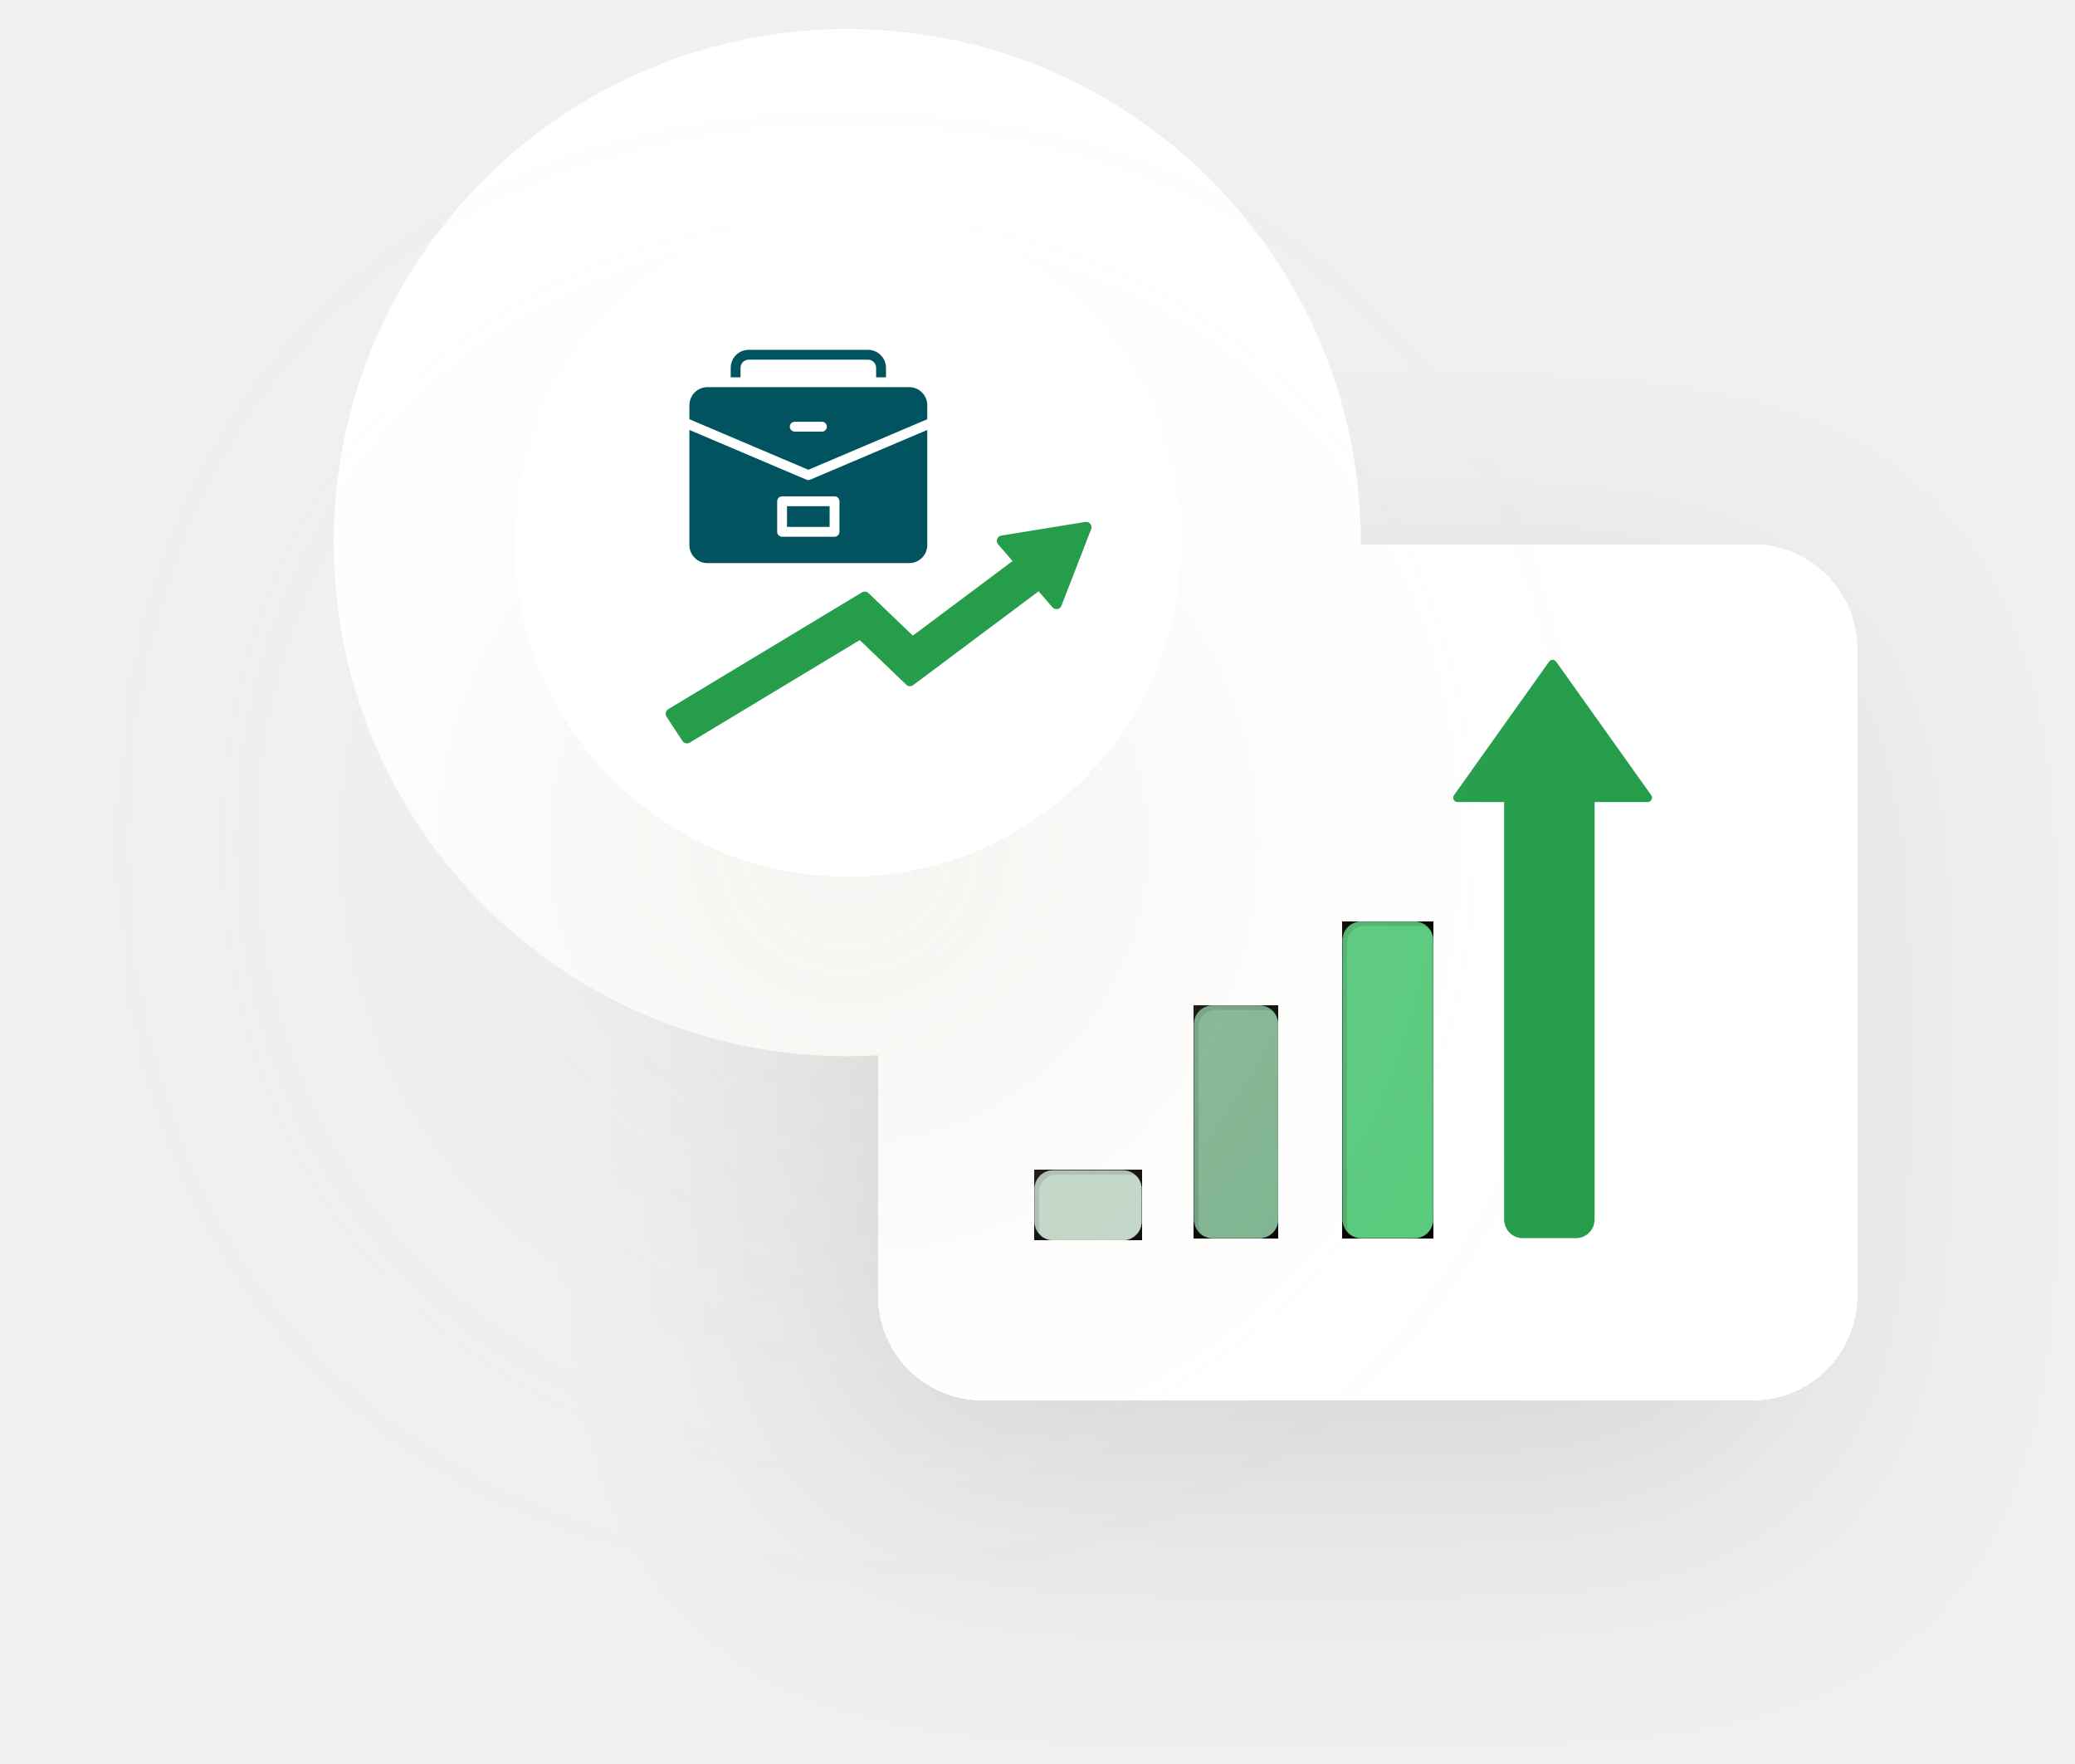
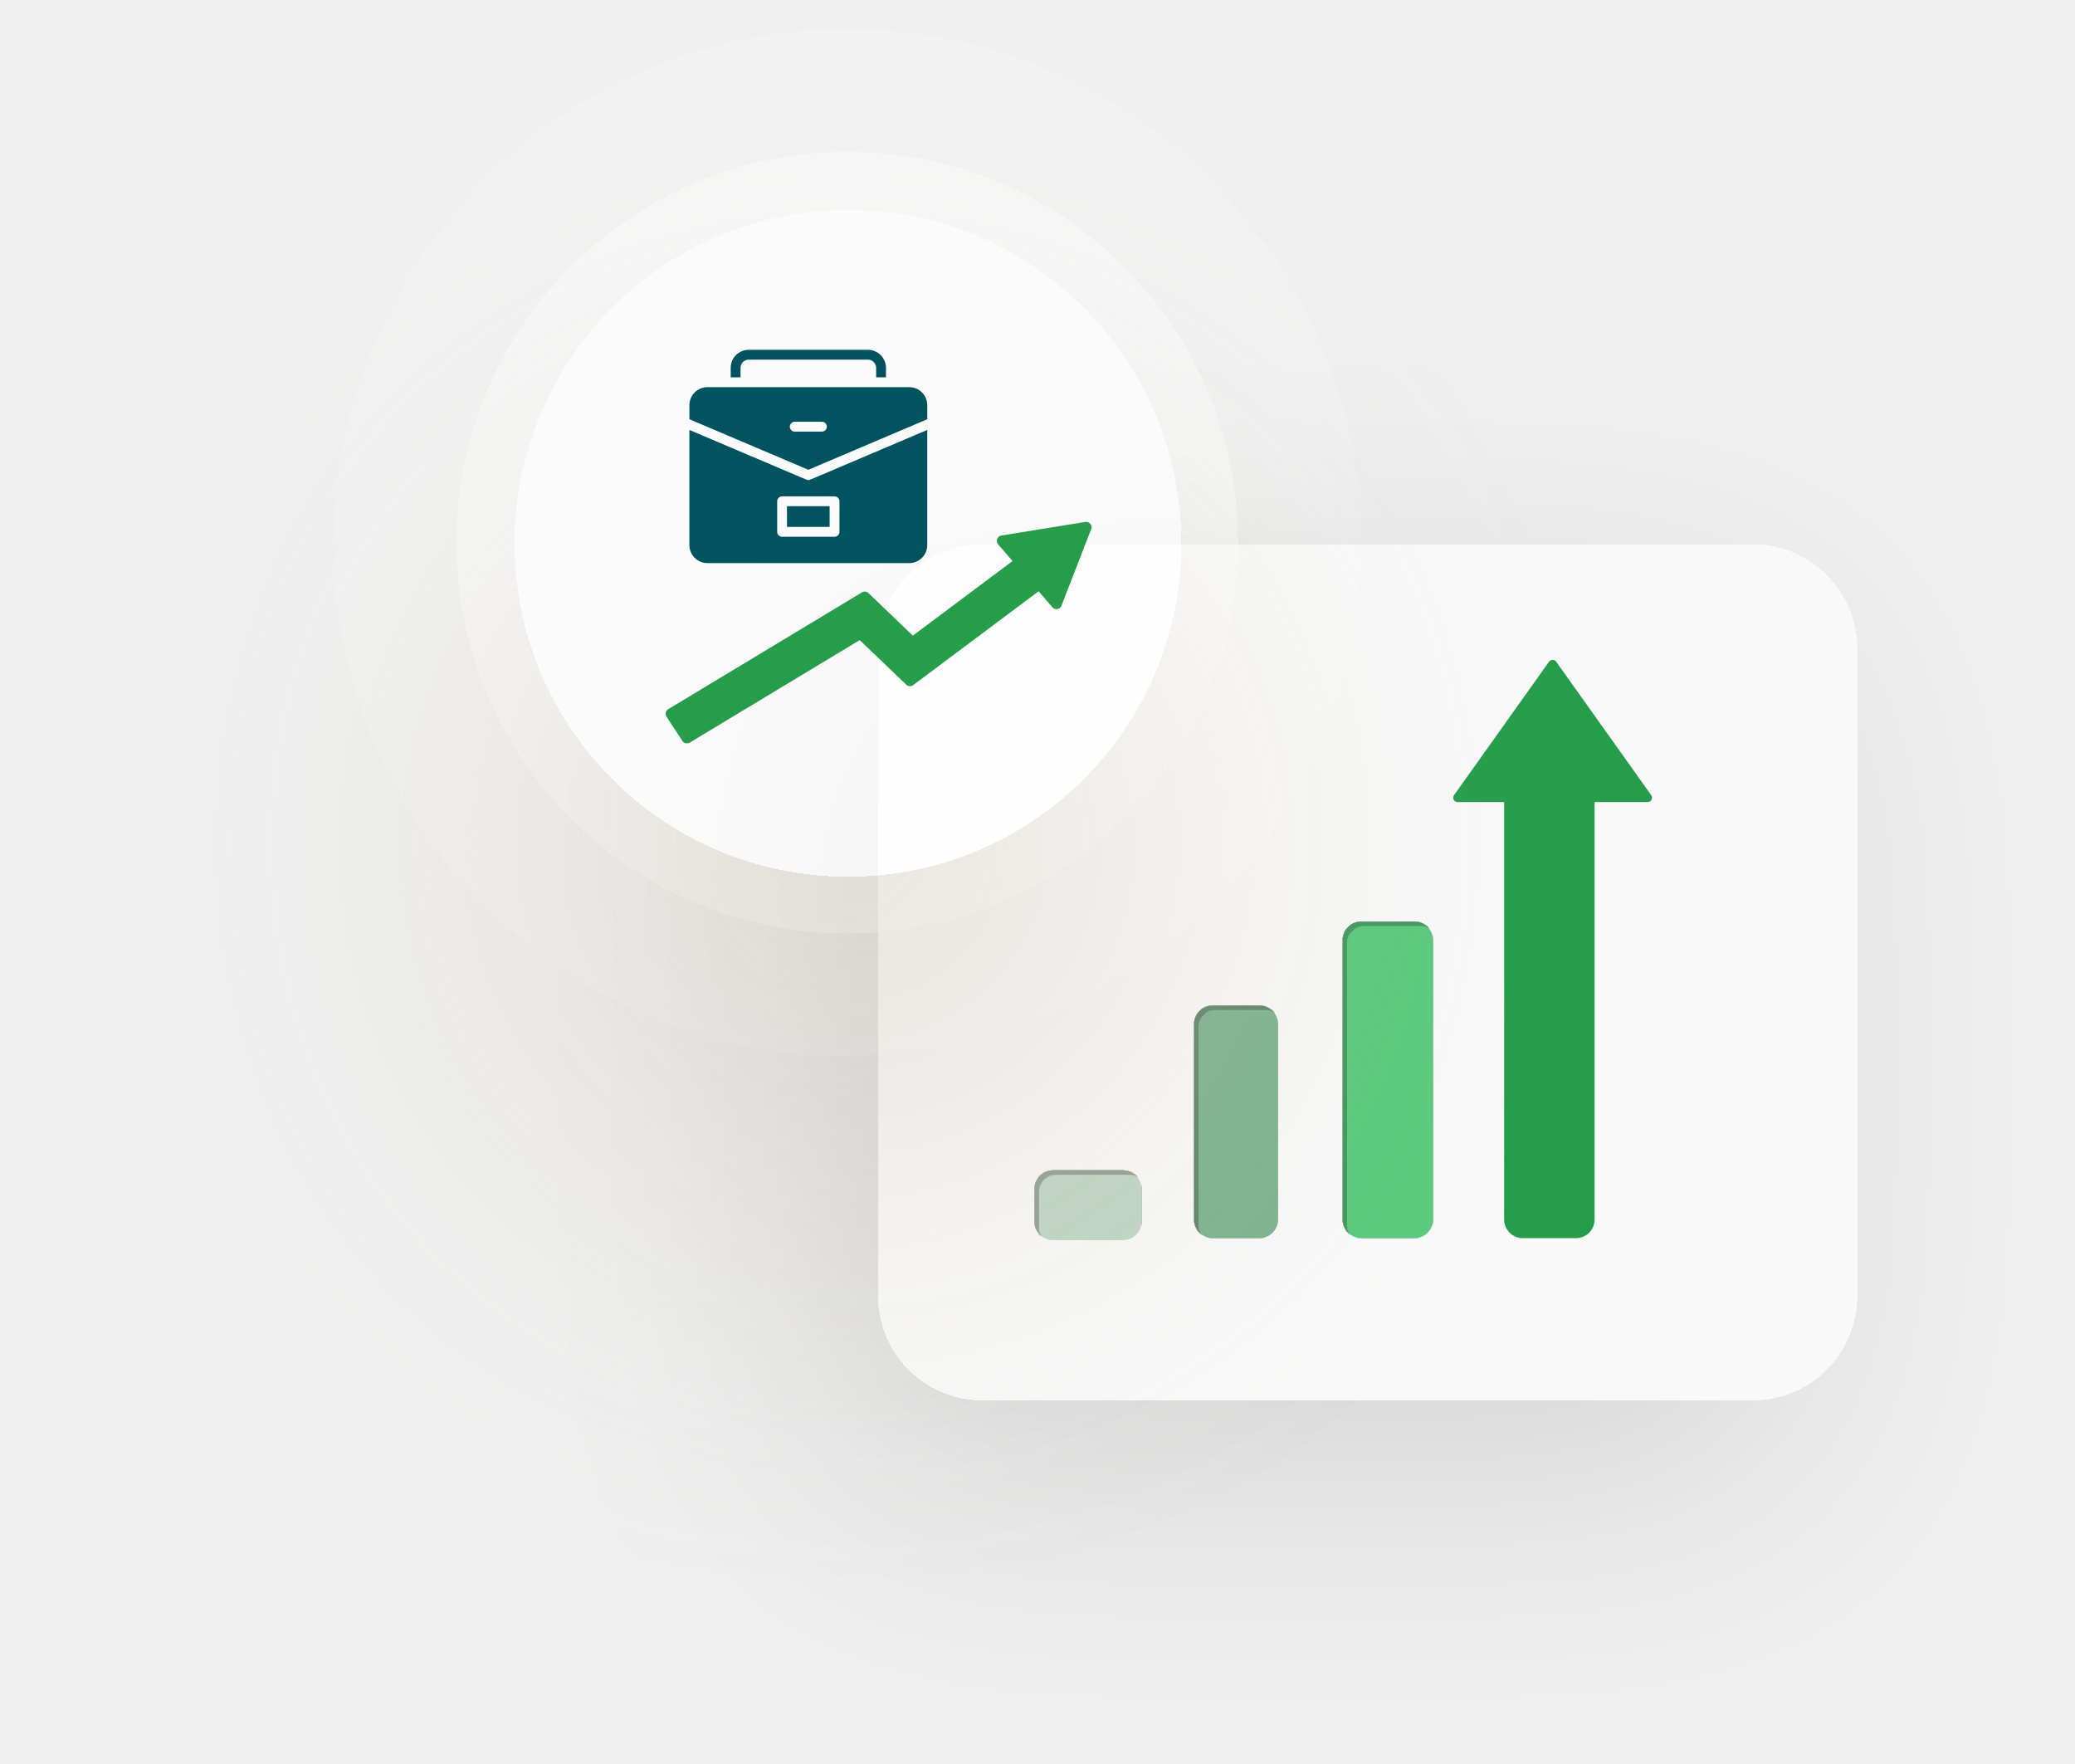
<svg xmlns="http://www.w3.org/2000/svg" width="286" height="243" viewBox="0 0 286 243" fill="none">
-   <g filter="url(#filter0_bd_440_2475)">
-     <rect x="121" y="75" width="135" height="118" rx="14.421" fill="white" fillOpacity="0.63" shape-rendering="crispEdges" />
+   <g filter="url(#filter0_bd_2002_106)">
+     <rect x="121" y="75" width="135" height="118" rx="14.421" fill="white" fill-opacity="0.63" shape-rendering="crispEdges" />
  </g>
-   <g filter="url(#filter1_i_440_2475)">
+   <g filter="url(#filter1_i_2002_106)">
    <rect x="164.584" y="138.579" width="11.575" height="32.053" rx="2.564" fill="#7DB38E" />
  </g>
-   <g filter="url(#filter2_i_440_2475)">
+   <g filter="url(#filter2_i_2002_106)">
    <rect x="142.602" y="161.294" width="14.742" height="9.614" rx="2.564" fill="#BFD6C7" />
  </g>
-   <g filter="url(#filter3_i_440_2475)">
+   <g filter="url(#filter3_i_2002_106)">
    <rect x="185.062" y="127.004" width="12.465" height="43.627" rx="2.564" fill="#59CA7C" />
  </g>
-   <path fillRule="evenodd" clipRule="evenodd" d="M214.487 91.188C214.248 90.852 213.748 90.852 213.509 91.188L200.409 109.584C200.126 109.982 200.41 110.534 200.899 110.534H207.32V168.068C207.32 169.484 208.468 170.631 209.884 170.631H217.221C218.637 170.631 219.785 169.484 219.785 168.068V110.534H227.097C227.586 110.534 227.87 109.982 227.587 109.584L214.487 91.188Z" fill="#259D4A" />
-   <circle cx="116.783" cy="74.783" r="70.783" fill="white" fillOpacity="0.11" />
-   <circle cx="116.782" cy="74.783" r="53.866" fill="white" fillOpacity="0.37" />
-   <g filter="url(#filter4_bd_440_2475)">
-     <circle cx="116.88" cy="74.88" r="45.95" fill="white" fillOpacity="0.52" shape-rendering="crispEdges" />
+   <path fill-rule="evenodd" clip-rule="evenodd" d="M214.487 91.188C214.248 90.852 213.748 90.852 213.509 91.188L200.409 109.584C200.126 109.982 200.41 110.534 200.899 110.534H207.32V168.068C207.32 169.484 208.467 170.631 209.883 170.631H217.221C218.637 170.631 219.784 169.484 219.784 168.068V110.534H227.097C227.586 110.534 227.87 109.982 227.587 109.584L214.487 91.188Z" fill="#259D4A" />
+   <circle cx="116.783" cy="74.783" r="70.783" fill="white" fill-opacity="0.11" />
+   <circle cx="116.782" cy="74.783" r="53.866" fill="white" fill-opacity="0.37" />
+   <g filter="url(#filter4_bd_2002_106)">
+     <circle cx="116.88" cy="74.88" r="45.95" fill="white" fill-opacity="0.52" shape-rendering="crispEdges" />
  </g>
-   <path d="M150.279 72.194C150.112 71.989 149.847 71.881 149.586 71.93L138.015 73.804C137.751 73.846 137.53 74.03 137.439 74.28C137.348 74.532 137.399 74.814 137.575 75.017L139.561 77.319L125.82 87.599L119.702 81.735C119.46 81.505 119.093 81.463 118.808 81.636L92.108 97.734C91.935 97.837 91.813 98.007 91.768 98.203C91.724 98.399 91.761 98.605 91.871 98.773L94.061 102.115C94.203 102.331 94.439 102.449 94.681 102.449C94.811 102.449 94.943 102.414 95.062 102.342L118.498 88.212L124.911 94.358C125.172 94.609 125.577 94.632 125.866 94.416L143.152 81.485L145.051 83.688C145.221 83.885 145.483 83.98 145.737 83.935C145.992 83.89 146.207 83.715 146.301 83.473L150.393 72.928C150.489 72.68 150.446 72.4 150.279 72.194L150.279 72.194Z" fill="#259D4A" />
+   <path d="M150.279 72.194C150.112 71.989 149.847 71.881 149.586 71.93L138.015 73.804C137.751 73.846 137.53 74.03 137.439 74.28C137.348 74.532 137.399 74.814 137.575 75.017L139.561 77.319L125.82 87.599L119.702 81.735C119.46 81.505 119.093 81.463 118.808 81.636L92.108 97.734C91.935 97.837 91.813 98.007 91.768 98.203C91.724 98.399 91.761 98.605 91.871 98.773L94.061 102.114C94.203 102.331 94.439 102.449 94.681 102.449C94.811 102.449 94.943 102.414 95.062 102.342L118.498 88.212L124.911 94.358C125.172 94.609 125.577 94.632 125.866 94.416L143.152 81.485L145.051 83.688C145.221 83.885 145.483 83.98 145.737 83.935C145.992 83.89 146.207 83.715 146.301 83.473L150.393 72.928C150.489 72.68 150.446 72.4 150.279 72.194L150.279 72.194Z" fill="#259D4A" />
  <path d="M108.473 69.759H114.348V72.611H108.473V69.759Z" fill="#00535F" />
  <path d="M127.807 57.777V55.839C127.807 54.469 126.691 53.354 125.321 53.354H97.509C96.139 53.354 95.023 54.469 95.023 55.839V57.776L111.415 64.74L127.806 57.776L127.807 57.777ZM108.86 58.802C108.86 58.428 109.164 58.124 109.538 58.124H113.291C113.666 58.124 113.969 58.428 113.969 58.802C113.969 59.176 113.666 59.48 113.291 59.48H109.538C109.164 59.48 108.86 59.176 108.86 58.802Z" fill="#00535F" />
  <path d="M97.505 77.603H125.318C126.689 77.603 127.804 76.488 127.804 75.118V59.252L111.677 66.103C111.592 66.14 111.501 66.157 111.412 66.157C111.323 66.157 111.232 66.139 111.148 66.103L95.019 59.252V75.118C95.019 76.488 96.135 77.603 97.505 77.603ZM107.118 69.085C107.118 68.71 107.422 68.407 107.796 68.407H115.027C115.401 68.407 115.704 68.71 115.704 69.085V73.292C115.704 73.666 115.401 73.97 115.027 73.97H107.796C107.422 73.97 107.118 73.666 107.118 73.292V69.085Z" fill="#00535F" />
  <path d="M102.068 50.694C102.068 50.071 102.576 49.564 103.198 49.564H119.629C120.252 49.564 120.759 50.071 120.759 50.694V51.998H122.115V50.694C122.115 49.323 120.999 48.208 119.629 48.208H103.198C101.828 48.208 100.713 49.323 100.713 50.694V51.998H102.069L102.068 50.694Z" fill="#00535F" />
  <defs>
-     <filter id="filter0_bd_440_2475" x="75.8" y="49.8" width="209.4" height="192.4" filterUnits="userSpaceOnUse" colorInterpolationFilters="sRGB">
-       <feFlood floodOpacity="0" result="BackgroundImageFix" />
+     <filter id="filter0_bd_2002_106" x="75.8" y="49.8" width="209.4" height="192.4" filterUnits="userSpaceOnUse" color-interpolation-filters="sRGB">
+       <feFlood flood-opacity="0" result="BackgroundImageFix" />
      <feGaussianBlur in="BackgroundImageFix" stdDeviation="4.326" />
-       <feComposite in2="SourceAlpha" operator="in" result="effect1_backgroundBlur_440_2475" />
+       <feComposite in2="SourceAlpha" operator="in" result="effect1_backgroundBlur_2002_106" />
      <feColorMatrix in="SourceAlpha" type="matrix" values="0 0 0 0 0 0 0 0 0 0 0 0 0 0 0 0 0 0 127 0" result="hardAlpha" />
      <feOffset dx="-8" dy="12" />
      <feGaussianBlur stdDeviation="18.6" />
      <feComposite in2="hardAlpha" operator="out" />
      <feColorMatrix type="matrix" values="0 0 0 0 0 0 0 0 0 0 0 0 0 0 0 0 0 0 0.11 0" />
-       <feBlend mode="normal" in2="effect1_backgroundBlur_440_2475" result="effect2_dropShadow_440_2475" />
-       <feBlend mode="normal" in="SourceGraphic" in2="effect2_dropShadow_440_2475" result="shape" />
+       <feBlend mode="normal" in2="effect1_backgroundBlur_2002_106" result="effect2_dropShadow_2002_106" />
+       <feBlend mode="normal" in="SourceGraphic" in2="effect2_dropShadow_2002_106" result="shape" />
    </filter>
-     <filter id="filter1_i_440_2475" x="164.584" y="138.579" width="11.574" height="32.053" filterUnits="userSpaceOnUse" colorInterpolationFilters="sRGB">
-       <feFlood floodOpacity="0" result="BackgroundImageFix" />
+     <filter id="filter1_i_2002_106" x="164.584" y="138.579" width="11.574" height="32.053" filterUnits="userSpaceOnUse" color-interpolation-filters="sRGB">
+       <feFlood flood-opacity="0" result="BackgroundImageFix" />
      <feBlend mode="normal" in="SourceGraphic" in2="BackgroundImageFix" result="shape" />
      <feColorMatrix in="SourceAlpha" type="matrix" values="0 0 0 0 0 0 0 0 0 0 0 0 0 0 0 0 0 0 127 0" result="hardAlpha" />
      <feOffset dx="0.601" dy="0.601" />
      <feComposite in2="hardAlpha" operator="arithmetic" k2="-1" k3="1" />
      <feColorMatrix type="matrix" values="0 0 0 0 0 0 0 0 0 0 0 0 0 0 0 0 0 0 0.25 0" />
-       <feBlend mode="normal" in2="shape" result="effect1_innerShadow_440_2475" />
+       <feBlend mode="normal" in2="shape" result="effect1_innerShadow_2002_106" />
    </filter>
-     <filter id="filter2_i_440_2475" x="142.602" y="161.294" width="14.742" height="9.614" filterUnits="userSpaceOnUse" colorInterpolationFilters="sRGB">
-       <feFlood floodOpacity="0" result="BackgroundImageFix" />
+     <filter id="filter2_i_2002_106" x="142.602" y="161.294" width="14.742" height="9.614" filterUnits="userSpaceOnUse" color-interpolation-filters="sRGB">
+       <feFlood flood-opacity="0" result="BackgroundImageFix" />
      <feBlend mode="normal" in="SourceGraphic" in2="BackgroundImageFix" result="shape" />
      <feColorMatrix in="SourceAlpha" type="matrix" values="0 0 0 0 0 0 0 0 0 0 0 0 0 0 0 0 0 0 127 0" result="hardAlpha" />
      <feOffset dx="0.601" dy="0.601" />
      <feComposite in2="hardAlpha" operator="arithmetic" k2="-1" k3="1" />
      <feColorMatrix type="matrix" values="0 0 0 0 0 0 0 0 0 0 0 0 0 0 0 0 0 0 0.25 0" />
-       <feBlend mode="normal" in2="shape" result="effect1_innerShadow_440_2475" />
+       <feBlend mode="normal" in2="shape" result="effect1_innerShadow_2002_106" />
    </filter>
-     <filter id="filter3_i_440_2475" x="185.062" y="127.004" width="12.465" height="43.627" filterUnits="userSpaceOnUse" colorInterpolationFilters="sRGB">
-       <feFlood floodOpacity="0" result="BackgroundImageFix" />
+     <filter id="filter3_i_2002_106" x="185.062" y="127.004" width="12.465" height="43.627" filterUnits="userSpaceOnUse" color-interpolation-filters="sRGB">
+       <feFlood flood-opacity="0" result="BackgroundImageFix" />
      <feBlend mode="normal" in="SourceGraphic" in2="BackgroundImageFix" result="shape" />
      <feColorMatrix in="SourceAlpha" type="matrix" values="0 0 0 0 0 0 0 0 0 0 0 0 0 0 0 0 0 0 127 0" result="hardAlpha" />
      <feOffset dx="0.601" dy="0.601" />
      <feComposite in2="hardAlpha" operator="arithmetic" k2="-1" k3="1" />
      <feColorMatrix type="matrix" values="0 0 0 0 0 0 0 0 0 0 0 0 0 0 0 0 0 0 0.25 0" />
-       <feBlend mode="normal" in2="shape" result="effect1_innerShadow_440_2475" />
+       <feBlend mode="normal" in2="shape" result="effect1_innerShadow_2002_106" />
    </filter>
-     <filter id="filter4_bd_440_2475" x="0.856" y="0.211" width="232.047" height="232.047" filterUnits="userSpaceOnUse" colorInterpolationFilters="sRGB">
-       <feFlood floodOpacity="0" result="BackgroundImageFix" />
+     <filter id="filter4_bd_2002_106" x="0.856" y="0.211" width="232.047" height="232.047" filterUnits="userSpaceOnUse" color-interpolation-filters="sRGB">
+       <feFlood flood-opacity="0" result="BackgroundImageFix" />
      <feGaussianBlur in="BackgroundImageFix" stdDeviation="2" />
-       <feComposite in2="SourceAlpha" operator="in" result="effect1_backgroundBlur_440_2475" />
+       <feComposite in2="SourceAlpha" operator="in" result="effect1_backgroundBlur_2002_106" />
      <feColorMatrix in="SourceAlpha" type="matrix" values="0 0 0 0 0 0 0 0 0 0 0 0 0 0 0 0 0 0 127 0" result="hardAlpha" />
      <feOffset dy="41.355" />
      <feGaussianBlur stdDeviation="35.037" />
      <feComposite in2="hardAlpha" operator="out" />
      <feColorMatrix type="matrix" values="0 0 0 0 0.789 0 0 0 0 0.755 0 0 0 0 0.686 0 0 0 0.45 0" />
-       <feBlend mode="normal" in2="effect1_backgroundBlur_440_2475" result="effect2_dropShadow_440_2475" />
-       <feBlend mode="normal" in="SourceGraphic" in2="effect2_dropShadow_440_2475" result="shape" />
+       <feBlend mode="normal" in2="effect1_backgroundBlur_2002_106" result="effect2_dropShadow_2002_106" />
+       <feBlend mode="normal" in="SourceGraphic" in2="effect2_dropShadow_2002_106" result="shape" />
    </filter>
  </defs>
</svg>
